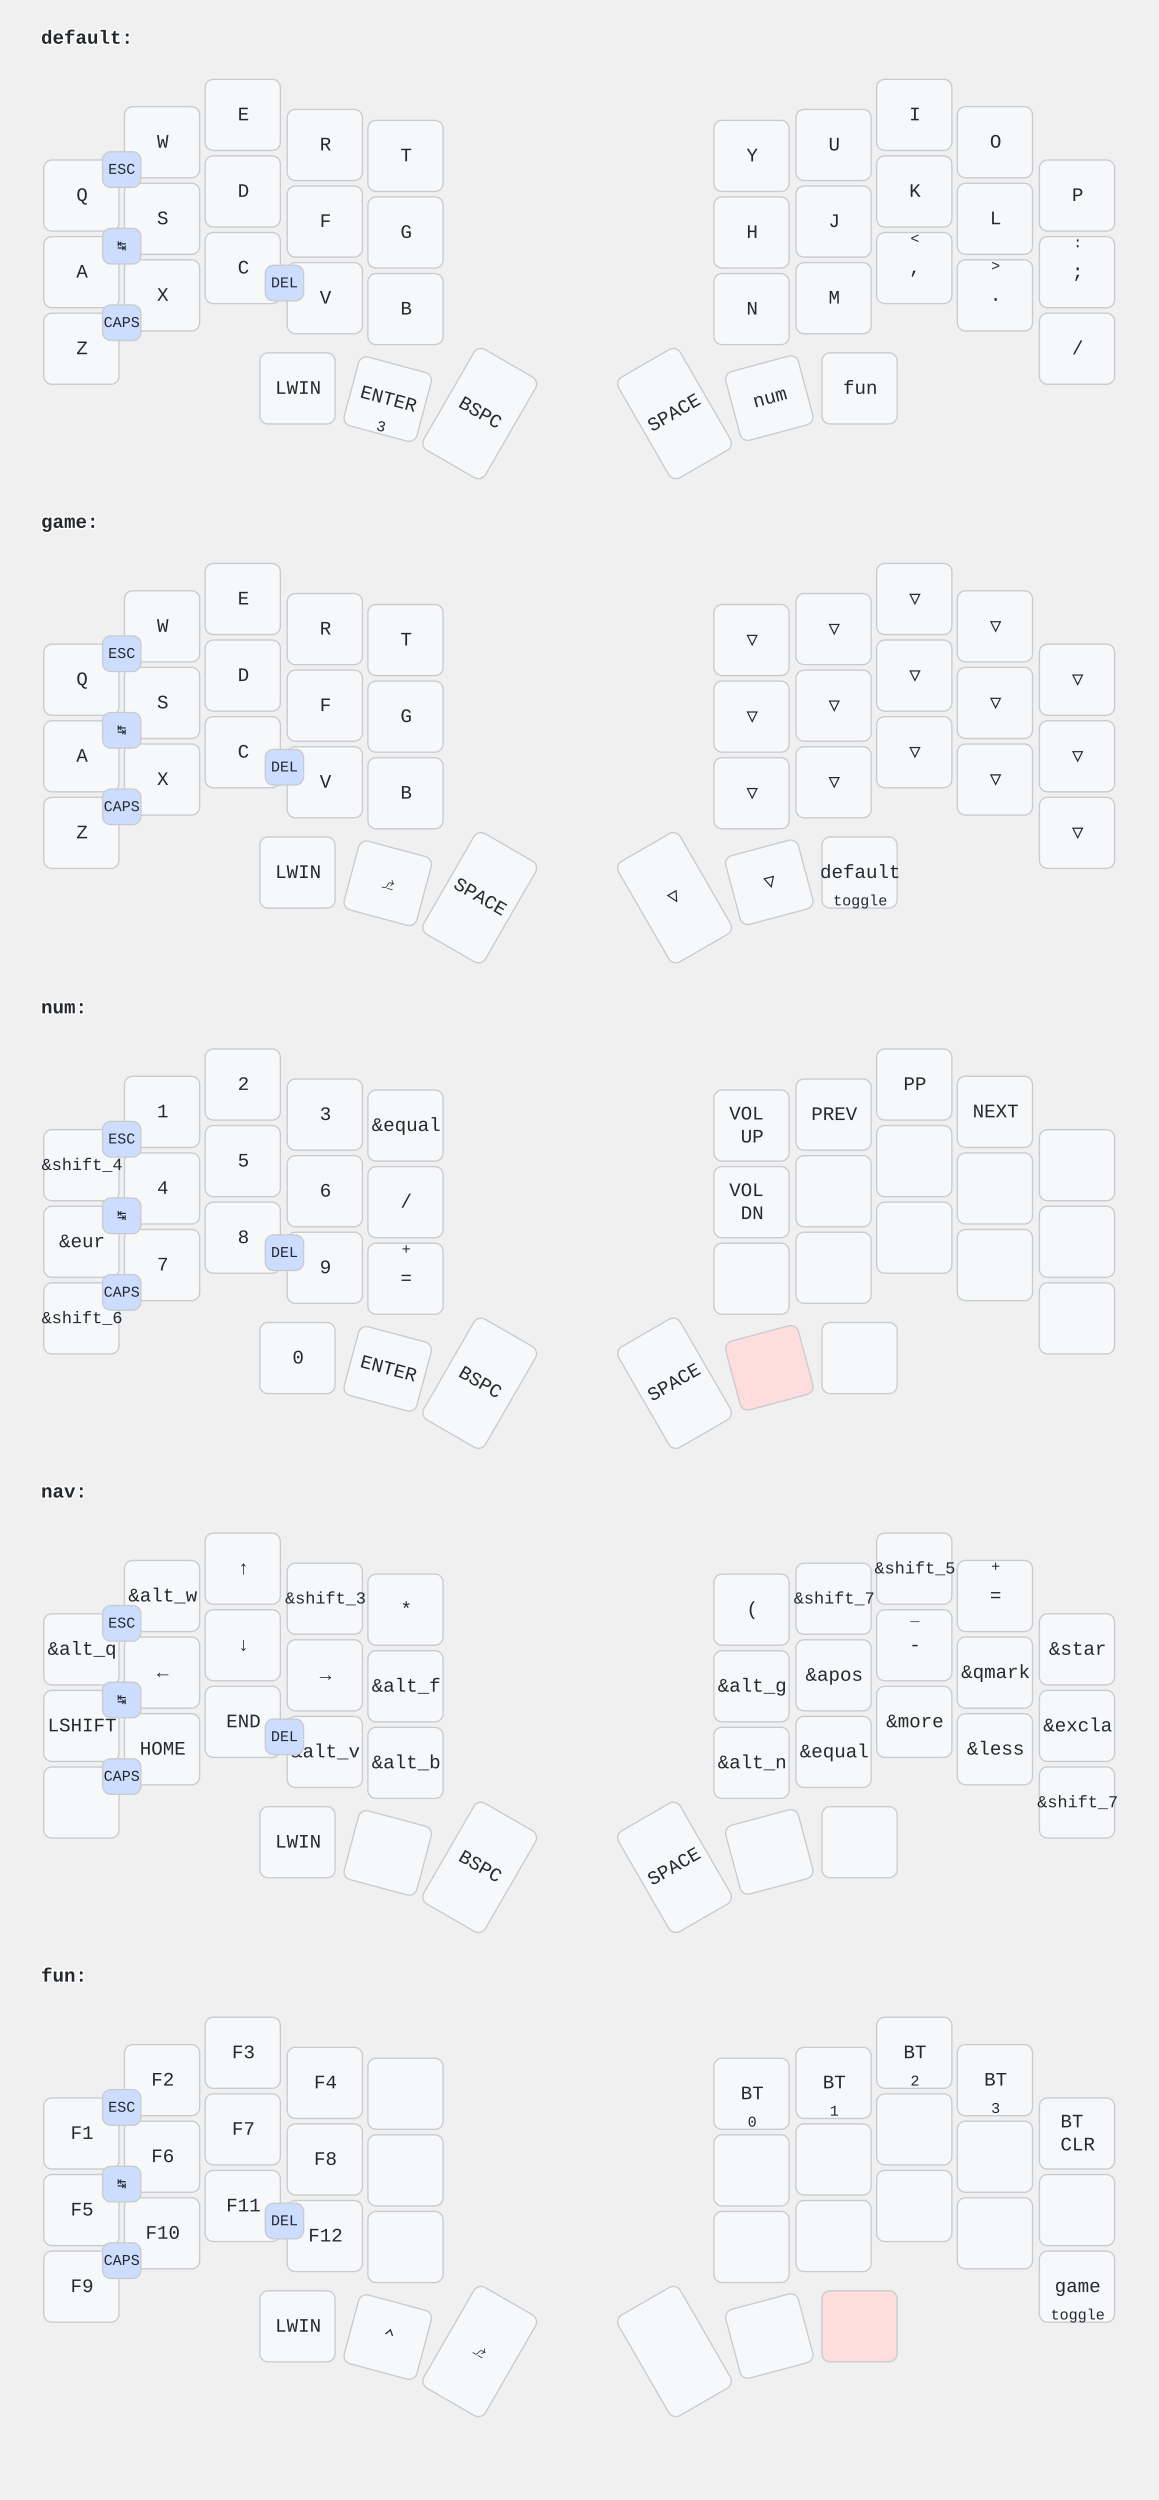
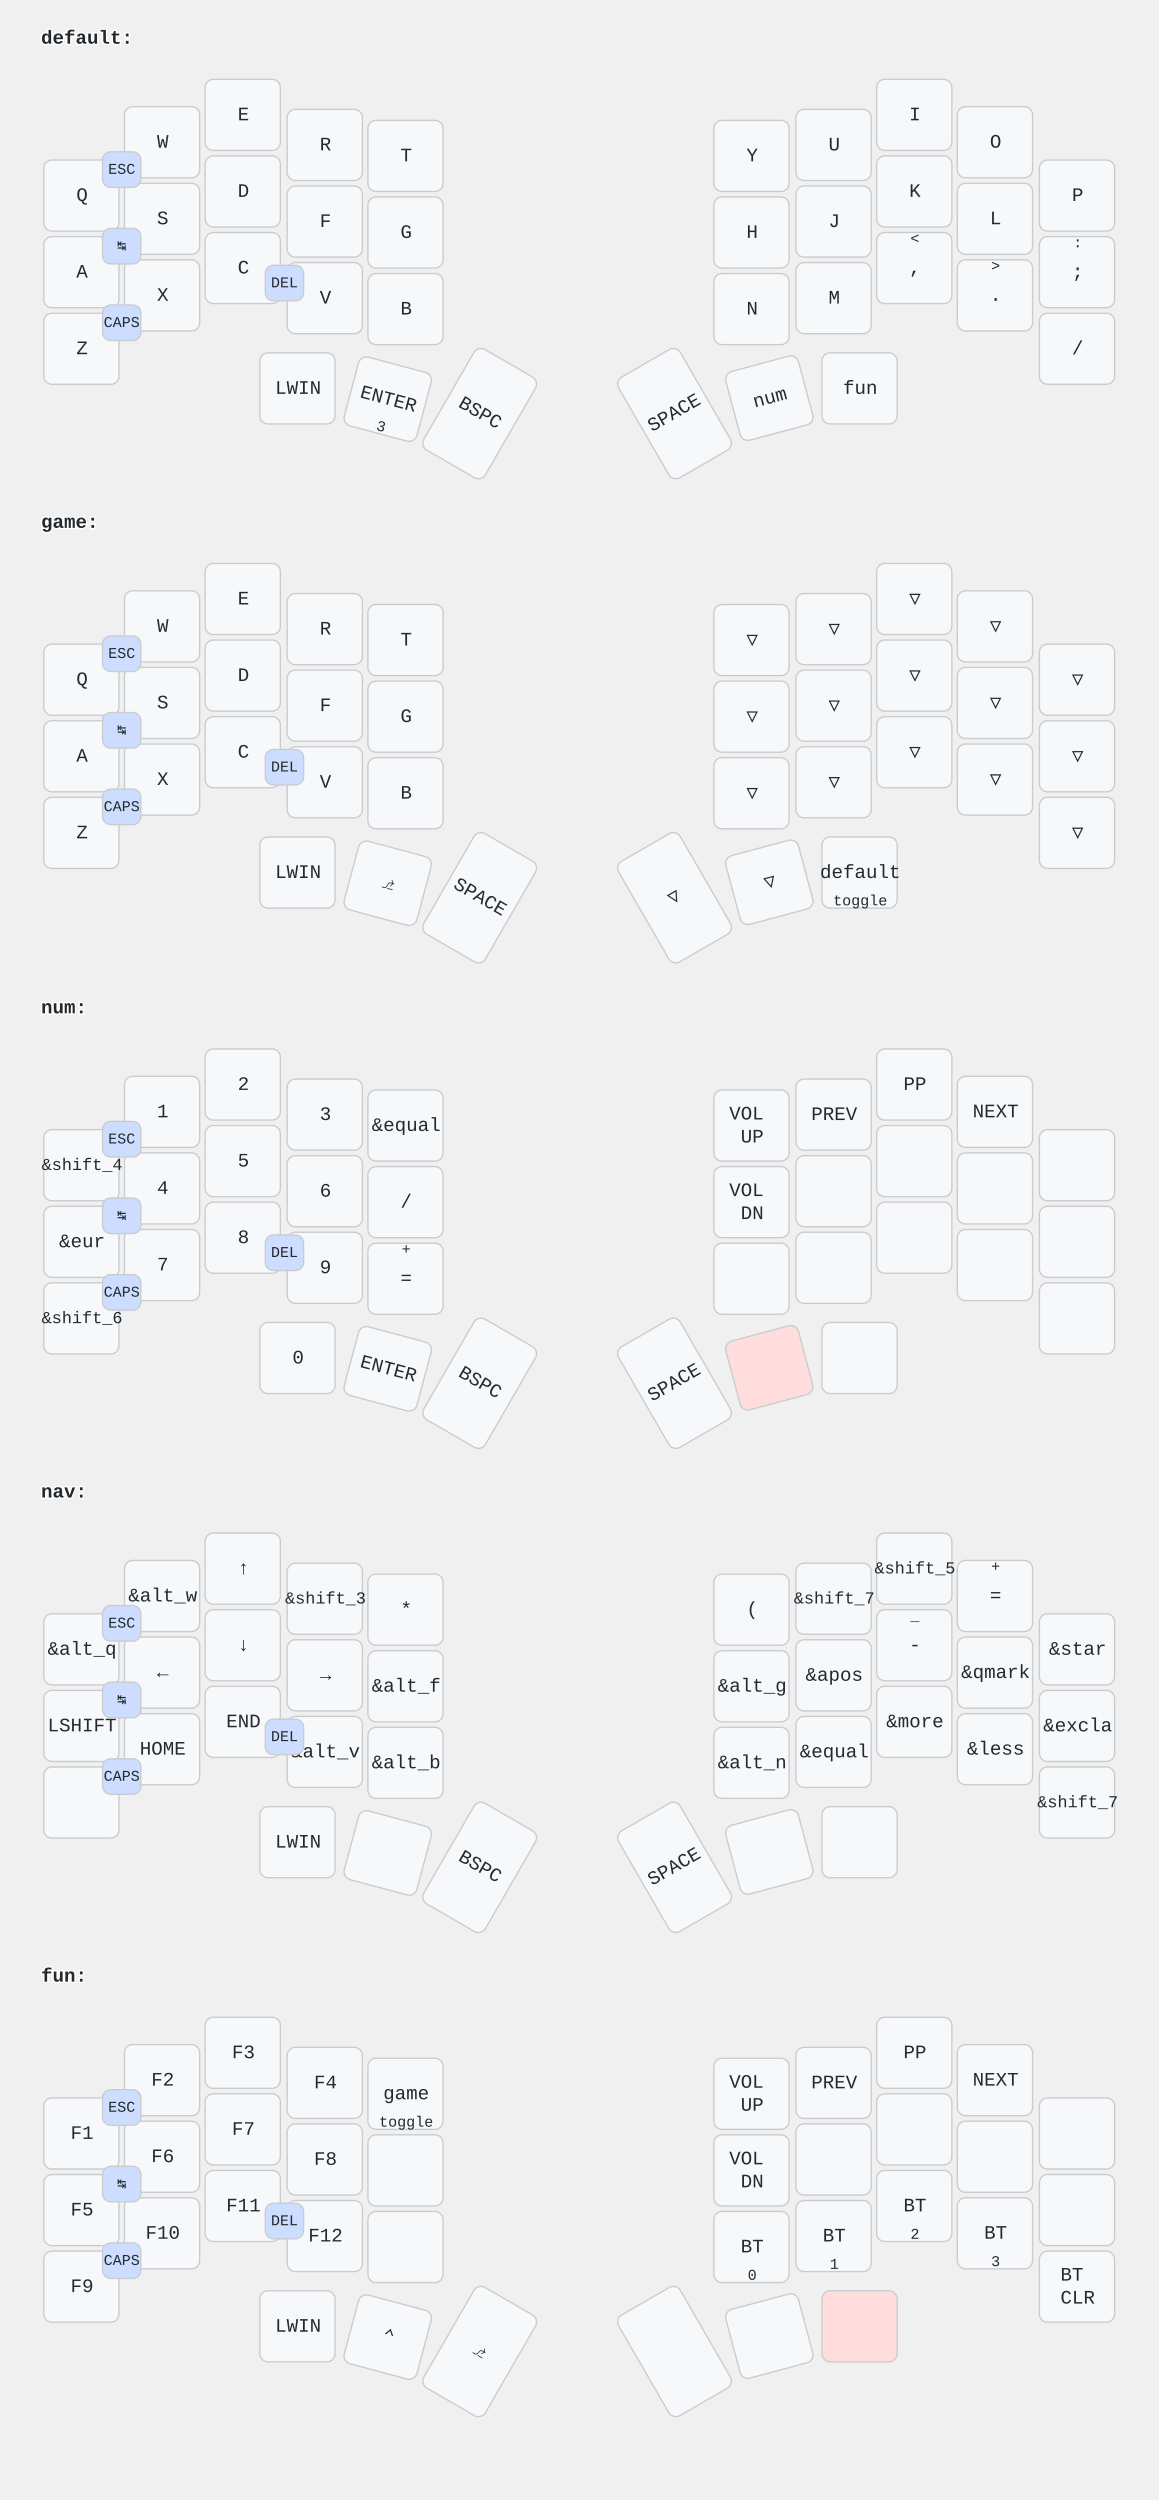
<svg xmlns="http://www.w3.org/2000/svg" width="847" height="1828" viewBox="0 0 847 1828" class="keymap">
  <style>/* font and background color specifications */
svg {
    font-family: SFMono-Regular,Consolas,Liberation Mono,Menlo,monospace;
    font-size: 14px;
    font-kerning: normal;
    text-rendering: optimizeLegibility;
    fill: #24292e;
}

/* default key styling */
rect {
    fill: #f6f8fa;
    stroke: #c9cccf;
    stroke-width: 1;
}

/* color accent for combo boxes */
rect.combo {
    fill: #cdf;
}

/* color accent for held keys */
rect.held, rect.combo.held {
    fill: #fdd;
}

/* color accent for ghost (optional) keys */
rect.ghost, rect.combo.ghost {
    fill: #ddd;
}

text {
    text-anchor: middle;
    dominant-baseline: middle;
}

/* styling for layer labels */
text.label {
    font-weight: bold;
    text-anchor: start;
    stroke: white;
    stroke-width: 2;
    paint-order: stroke;
}

/* styling for combo tap, and key hold/shifted label text */
text.combo, text.hold, text.shifted {
    font-size: 11px;
}

text.hold {
    text-anchor: middle;
    dominant-baseline: auto;
}

text.shifted {
    text-anchor: middle;
    dominant-baseline: hanging;
}

/* styling for hold/shifted label text in combo box */
text.combo.hold, text.combo.shifted {
    font-size: 8px;
}

/* styling for combo dendrons */
path {
    stroke-width: 1;
    stroke: gray;
    fill: none;
}
</style>
  <g transform="translate(30, 0)" class="layer-default">
    <text x="0" y="28" class="label" id="default">default:</text>
    <g transform="translate(0, 56)">
      <g transform="translate(30, 87)" class="key keypos-0">
        <rect rx="6" ry="6" x="-28" y="-26" width="55" height="52" class="key" />
        <text x="0" y="0" class="key tap">Q</text>
      </g>
      <g transform="translate(89, 48)" class="key keypos-1">
        <rect rx="6" ry="6" x="-28" y="-26" width="55" height="52" class="key" />
        <text x="0" y="0" class="key tap">W</text>
      </g>
      <g transform="translate(148, 28)" class="key keypos-2">
        <rect rx="6" ry="6" x="-28" y="-26" width="55" height="52" class="key" />
        <text x="0" y="0" class="key tap">E</text>
      </g>
      <g transform="translate(208, 50)" class="key keypos-3">
        <rect rx="6" ry="6" x="-28" y="-26" width="55" height="52" class="key" />
        <text x="0" y="0" class="key tap">R</text>
      </g>
      <g transform="translate(267, 58)" class="key keypos-4">
        <rect rx="6" ry="6" x="-28" y="-26" width="55" height="52" class="key" />
        <text x="0" y="0" class="key tap">T</text>
      </g>
      <g transform="translate(520, 58)" class="key keypos-5">
        <rect rx="6" ry="6" x="-28" y="-26" width="55" height="52" class="key" />
        <text x="0" y="0" class="key tap">Y</text>
      </g>
      <g transform="translate(580, 50)" class="key keypos-6">
        <rect rx="6" ry="6" x="-28" y="-26" width="55" height="52" class="key" />
        <text x="0" y="0" class="key tap">U</text>
      </g>
      <g transform="translate(639, 28)" class="key keypos-7">
        <rect rx="6" ry="6" x="-28" y="-26" width="55" height="52" class="key" />
        <text x="0" y="0" class="key tap">I</text>
      </g>
      <g transform="translate(698, 48)" class="key keypos-8">
        <rect rx="6" ry="6" x="-28" y="-26" width="55" height="52" class="key" />
        <text x="0" y="0" class="key tap">O</text>
      </g>
      <g transform="translate(758, 87)" class="key keypos-9">
        <rect rx="6" ry="6" x="-28" y="-26" width="55" height="52" class="key" />
        <text x="0" y="0" class="key tap">P</text>
      </g>
      <g transform="translate(30, 143)" class="key keypos-10">
        <rect rx="6" ry="6" x="-28" y="-26" width="55" height="52" class="key" />
        <text x="0" y="0" class="key tap">A</text>
      </g>
      <g transform="translate(89, 104)" class="key keypos-11">
        <rect rx="6" ry="6" x="-28" y="-26" width="55" height="52" class="key" />
        <text x="0" y="0" class="key tap">S</text>
      </g>
      <g transform="translate(148, 84)" class="key keypos-12">
        <rect rx="6" ry="6" x="-28" y="-26" width="55" height="52" class="key" />
        <text x="0" y="0" class="key tap">D</text>
      </g>
      <g transform="translate(208, 106)" class="key keypos-13">
        <rect rx="6" ry="6" x="-28" y="-26" width="55" height="52" class="key" />
        <text x="0" y="0" class="key tap">F</text>
      </g>
      <g transform="translate(267, 114)" class="key keypos-14">
        <rect rx="6" ry="6" x="-28" y="-26" width="55" height="52" class="key" />
        <text x="0" y="0" class="key tap">G</text>
      </g>
      <g transform="translate(520, 114)" class="key keypos-15">
        <rect rx="6" ry="6" x="-28" y="-26" width="55" height="52" class="key" />
        <text x="0" y="0" class="key tap">H</text>
      </g>
      <g transform="translate(580, 106)" class="key keypos-16">
        <rect rx="6" ry="6" x="-28" y="-26" width="55" height="52" class="key" />
        <text x="0" y="0" class="key tap">J</text>
      </g>
      <g transform="translate(639, 84)" class="key keypos-17">
        <rect rx="6" ry="6" x="-28" y="-26" width="55" height="52" class="key" />
        <text x="0" y="0" class="key tap">K</text>
      </g>
      <g transform="translate(698, 104)" class="key keypos-18">
        <rect rx="6" ry="6" x="-28" y="-26" width="55" height="52" class="key" />
        <text x="0" y="0" class="key tap">L</text>
      </g>
      <g transform="translate(758, 143)" class="key keypos-19">
        <rect rx="6" ry="6" x="-28" y="-26" width="55" height="52" class="key" />
        <text x="0" y="0" class="key tap">;</text>
        <text x="0" y="-24" class="key shifted">:</text>
      </g>
      <g transform="translate(30, 199)" class="key keypos-20">
        <rect rx="6" ry="6" x="-28" y="-26" width="55" height="52" class="key" />
        <text x="0" y="0" class="key tap">Z</text>
      </g>
      <g transform="translate(89, 160)" class="key keypos-21">
        <rect rx="6" ry="6" x="-28" y="-26" width="55" height="52" class="key" />
        <text x="0" y="0" class="key tap">X</text>
      </g>
      <g transform="translate(148, 140)" class="key keypos-22">
        <rect rx="6" ry="6" x="-28" y="-26" width="55" height="52" class="key" />
        <text x="0" y="0" class="key tap">C</text>
      </g>
      <g transform="translate(208, 162)" class="key keypos-23">
        <rect rx="6" ry="6" x="-28" y="-26" width="55" height="52" class="key" />
        <text x="0" y="0" class="key tap">V</text>
      </g>
      <g transform="translate(267, 170)" class="key keypos-24">
        <rect rx="6" ry="6" x="-28" y="-26" width="55" height="52" class="key" />
        <text x="0" y="0" class="key tap">B</text>
      </g>
      <g transform="translate(520, 170)" class="key keypos-25">
        <rect rx="6" ry="6" x="-28" y="-26" width="55" height="52" class="key" />
        <text x="0" y="0" class="key tap">N</text>
      </g>
      <g transform="translate(580, 162)" class="key keypos-26">
        <rect rx="6" ry="6" x="-28" y="-26" width="55" height="52" class="key" />
        <text x="0" y="0" class="key tap">M</text>
      </g>
      <g transform="translate(639, 140)" class="key keypos-27">
        <rect rx="6" ry="6" x="-28" y="-26" width="55" height="52" class="key" />
        <text x="0" y="0" class="key tap">,</text>
        <text x="0" y="-24" class="key shifted">&lt;</text>
      </g>
      <g transform="translate(698, 160)" class="key keypos-28">
        <rect rx="6" ry="6" x="-28" y="-26" width="55" height="52" class="key" />
        <text x="0" y="0" class="key tap">.</text>
        <text x="0" y="-24" class="key shifted">&gt;</text>
      </g>
      <g transform="translate(758, 199)" class="key keypos-29">
        <rect rx="6" ry="6" x="-28" y="-26" width="55" height="52" class="key" />
        <text x="0" y="0" class="key tap">/</text>
      </g>
      <g transform="translate(188, 228)" class="key keypos-30">
        <rect rx="6" ry="6" x="-28" y="-26" width="55" height="52" class="key" />
        <text x="0" y="0" class="key tap">LWIN</text>
      </g>
      <g transform="translate(254, 236) rotate(15.0)" class="key keypos-31">
        <rect rx="6" ry="6" x="-28" y="-26" width="55" height="52" class="key" />
        <text x="0" y="0" class="key tap">ENTER</text>
        <text x="0" y="24" class="key hold">3</text>
      </g>
      <g transform="translate(321, 246) rotate(30.0)" class="key keypos-32">
        <rect rx="6" ry="6" x="-26" y="-42" width="52" height="85" class="key" />
        <text x="0" y="0" class="key tap">BSPC</text>
      </g>
      <g transform="translate(463, 246) rotate(-30.0)" class="key keypos-33">
        <rect rx="6" ry="6" x="-26" y="-42" width="52" height="85" class="key" />
        <text x="0" y="0" class="key tap">SPACE</text>
      </g>
      <g transform="translate(533, 235) rotate(-15.0)" class="key keypos-34">
        <rect rx="6" ry="6" x="-28" y="-26" width="55" height="52" class="key" />
        <a href="#num">
          <text x="0" y="0" class="key tap layer-activator">num</text>
        </a>
      </g>
      <g transform="translate(599, 228)" class="key keypos-35">
        <rect rx="6" ry="6" x="-28" y="-26" width="55" height="52" class="key" />
        <a href="#fun">
          <text x="0" y="0" class="key tap layer-activator">fun</text>
        </a>
      </g>
      <g class="combo combopos-0">
        <rect rx="6" ry="6" x="45" y="55" width="28" height="26" class="combo" />
        <text x="59" y="68" class="combo tap">ESC</text>
      </g>
      <g class="combo combopos-1">
        <rect rx="6" ry="6" x="45" y="111" width="28" height="26" class="combo" />
        <text x="59" y="124" class="combo tap">↹</text>
      </g>
      <g class="combo combopos-2">
        <rect rx="6" ry="6" x="45" y="167" width="28" height="26" class="combo" />
        <text x="59" y="180" class="combo tap">CAPS</text>
      </g>
      <g class="combo combopos-3">
        <rect rx="6" ry="6" x="164" y="138" width="28" height="26" class="combo" />
        <text x="178" y="151" class="combo tap">DEL</text>
      </g>
    </g>
  </g>
  <g transform="translate(30, 354)" class="layer-game">
    <text x="0" y="28" class="label" id="game">game:</text>
    <g transform="translate(0, 56)">
      <g transform="translate(30, 87)" class="key keypos-0">
        <rect rx="6" ry="6" x="-28" y="-26" width="55" height="52" class="key" />
        <text x="0" y="0" class="key tap">Q</text>
      </g>
      <g transform="translate(89, 48)" class="key keypos-1">
        <rect rx="6" ry="6" x="-28" y="-26" width="55" height="52" class="key" />
        <text x="0" y="0" class="key tap">W</text>
      </g>
      <g transform="translate(148, 28)" class="key keypos-2">
        <rect rx="6" ry="6" x="-28" y="-26" width="55" height="52" class="key" />
        <text x="0" y="0" class="key tap">E</text>
      </g>
      <g transform="translate(208, 50)" class="key keypos-3">
        <rect rx="6" ry="6" x="-28" y="-26" width="55" height="52" class="key" />
        <text x="0" y="0" class="key tap">R</text>
      </g>
      <g transform="translate(267, 58)" class="key keypos-4">
        <rect rx="6" ry="6" x="-28" y="-26" width="55" height="52" class="key" />
        <text x="0" y="0" class="key tap">T</text>
      </g>
      <g transform="translate(520, 58)" class="key trans keypos-5">
        <rect rx="6" ry="6" x="-28" y="-26" width="55" height="52" class="key trans" />
        <text x="0" y="0" class="key trans tap">▽</text>
      </g>
      <g transform="translate(580, 50)" class="key trans keypos-6">
        <rect rx="6" ry="6" x="-28" y="-26" width="55" height="52" class="key trans" />
        <text x="0" y="0" class="key trans tap">▽</text>
      </g>
      <g transform="translate(639, 28)" class="key trans keypos-7">
        <rect rx="6" ry="6" x="-28" y="-26" width="55" height="52" class="key trans" />
        <text x="0" y="0" class="key trans tap">▽</text>
      </g>
      <g transform="translate(698, 48)" class="key trans keypos-8">
        <rect rx="6" ry="6" x="-28" y="-26" width="55" height="52" class="key trans" />
        <text x="0" y="0" class="key trans tap">▽</text>
      </g>
      <g transform="translate(758, 87)" class="key trans keypos-9">
        <rect rx="6" ry="6" x="-28" y="-26" width="55" height="52" class="key trans" />
        <text x="0" y="0" class="key trans tap">▽</text>
      </g>
      <g transform="translate(30, 143)" class="key keypos-10">
        <rect rx="6" ry="6" x="-28" y="-26" width="55" height="52" class="key" />
        <text x="0" y="0" class="key tap">A</text>
      </g>
      <g transform="translate(89, 104)" class="key keypos-11">
        <rect rx="6" ry="6" x="-28" y="-26" width="55" height="52" class="key" />
        <text x="0" y="0" class="key tap">S</text>
      </g>
      <g transform="translate(148, 84)" class="key keypos-12">
        <rect rx="6" ry="6" x="-28" y="-26" width="55" height="52" class="key" />
        <text x="0" y="0" class="key tap">D</text>
      </g>
      <g transform="translate(208, 106)" class="key keypos-13">
        <rect rx="6" ry="6" x="-28" y="-26" width="55" height="52" class="key" />
        <text x="0" y="0" class="key tap">F</text>
      </g>
      <g transform="translate(267, 114)" class="key keypos-14">
        <rect rx="6" ry="6" x="-28" y="-26" width="55" height="52" class="key" />
        <text x="0" y="0" class="key tap">G</text>
      </g>
      <g transform="translate(520, 114)" class="key trans keypos-15">
        <rect rx="6" ry="6" x="-28" y="-26" width="55" height="52" class="key trans" />
        <text x="0" y="0" class="key trans tap">▽</text>
      </g>
      <g transform="translate(580, 106)" class="key trans keypos-16">
        <rect rx="6" ry="6" x="-28" y="-26" width="55" height="52" class="key trans" />
        <text x="0" y="0" class="key trans tap">▽</text>
      </g>
      <g transform="translate(639, 84)" class="key trans keypos-17">
        <rect rx="6" ry="6" x="-28" y="-26" width="55" height="52" class="key trans" />
        <text x="0" y="0" class="key trans tap">▽</text>
      </g>
      <g transform="translate(698, 104)" class="key trans keypos-18">
        <rect rx="6" ry="6" x="-28" y="-26" width="55" height="52" class="key trans" />
        <text x="0" y="0" class="key trans tap">▽</text>
      </g>
      <g transform="translate(758, 143)" class="key trans keypos-19">
        <rect rx="6" ry="6" x="-28" y="-26" width="55" height="52" class="key trans" />
        <text x="0" y="0" class="key trans tap">▽</text>
      </g>
      <g transform="translate(30, 199)" class="key keypos-20">
        <rect rx="6" ry="6" x="-28" y="-26" width="55" height="52" class="key" />
        <text x="0" y="0" class="key tap">Z</text>
      </g>
      <g transform="translate(89, 160)" class="key keypos-21">
        <rect rx="6" ry="6" x="-28" y="-26" width="55" height="52" class="key" />
        <text x="0" y="0" class="key tap">X</text>
      </g>
      <g transform="translate(148, 140)" class="key keypos-22">
        <rect rx="6" ry="6" x="-28" y="-26" width="55" height="52" class="key" />
        <text x="0" y="0" class="key tap">C</text>
      </g>
      <g transform="translate(208, 162)" class="key keypos-23">
        <rect rx="6" ry="6" x="-28" y="-26" width="55" height="52" class="key" />
        <text x="0" y="0" class="key tap">V</text>
      </g>
      <g transform="translate(267, 170)" class="key keypos-24">
        <rect rx="6" ry="6" x="-28" y="-26" width="55" height="52" class="key" />
        <text x="0" y="0" class="key tap">B</text>
      </g>
      <g transform="translate(520, 170)" class="key trans keypos-25">
        <rect rx="6" ry="6" x="-28" y="-26" width="55" height="52" class="key trans" />
        <text x="0" y="0" class="key trans tap">▽</text>
      </g>
      <g transform="translate(580, 162)" class="key trans keypos-26">
        <rect rx="6" ry="6" x="-28" y="-26" width="55" height="52" class="key trans" />
        <text x="0" y="0" class="key trans tap">▽</text>
      </g>
      <g transform="translate(639, 140)" class="key trans keypos-27">
        <rect rx="6" ry="6" x="-28" y="-26" width="55" height="52" class="key trans" />
        <text x="0" y="0" class="key trans tap">▽</text>
      </g>
      <g transform="translate(698, 160)" class="key trans keypos-28">
        <rect rx="6" ry="6" x="-28" y="-26" width="55" height="52" class="key trans" />
        <text x="0" y="0" class="key trans tap">▽</text>
      </g>
      <g transform="translate(758, 199)" class="key trans keypos-29">
        <rect rx="6" ry="6" x="-28" y="-26" width="55" height="52" class="key trans" />
        <text x="0" y="0" class="key trans tap">▽</text>
      </g>
      <g transform="translate(188, 228)" class="key keypos-30">
        <rect rx="6" ry="6" x="-28" y="-26" width="55" height="52" class="key" />
        <text x="0" y="0" class="key tap">LWIN</text>
      </g>
      <g transform="translate(254, 236) rotate(15.0)" class="key keypos-31">
        <rect rx="6" ry="6" x="-28" y="-26" width="55" height="52" class="key" />
        <text x="0" y="0" class="key tap">⎇</text>
      </g>
      <g transform="translate(321, 246) rotate(30.0)" class="key keypos-32">
        <rect rx="6" ry="6" x="-26" y="-42" width="52" height="85" class="key" />
        <text x="0" y="0" class="key tap">SPACE</text>
      </g>
      <g transform="translate(463, 246) rotate(-30.0)" class="key trans keypos-33">
        <rect rx="6" ry="6" x="-26" y="-42" width="52" height="85" class="key trans" />
        <text x="0" y="0" class="key trans tap">▽</text>
      </g>
      <g transform="translate(533, 235) rotate(-15.0)" class="key trans keypos-34">
        <rect rx="6" ry="6" x="-28" y="-26" width="55" height="52" class="key trans" />
        <text x="0" y="0" class="key trans tap">▽</text>
      </g>
      <g transform="translate(599, 228)" class="key keypos-35">
        <rect rx="6" ry="6" x="-28" y="-26" width="55" height="52" class="key" />
        <a href="#default">
          <text x="0" y="0" class="key tap layer-activator">default</text>
        </a>
        <text x="0" y="24" class="key hold">toggle</text>
      </g>
      <g class="combo combopos-0">
        <rect rx="6" ry="6" x="45" y="55" width="28" height="26" class="combo" />
        <text x="59" y="68" class="combo tap">ESC</text>
      </g>
      <g class="combo combopos-1">
        <rect rx="6" ry="6" x="45" y="111" width="28" height="26" class="combo" />
        <text x="59" y="124" class="combo tap">↹</text>
      </g>
      <g class="combo combopos-2">
        <rect rx="6" ry="6" x="45" y="167" width="28" height="26" class="combo" />
        <text x="59" y="180" class="combo tap">CAPS</text>
      </g>
      <g class="combo combopos-3">
        <rect rx="6" ry="6" x="164" y="138" width="28" height="26" class="combo" />
        <text x="178" y="151" class="combo tap">DEL</text>
      </g>
    </g>
  </g>
  <g transform="translate(30, 709)" class="layer-num">
    <text x="0" y="28" class="label" id="num">num:</text>
    <g transform="translate(0, 56)">
      <g transform="translate(30, 87)" class="key keypos-0">
        <rect rx="6" ry="6" x="-28" y="-26" width="55" height="52" class="key" />
        <text x="0" y="0" class="key tap">
          <tspan style="font-size: 88%">&amp;shift_4</tspan>
        </text>
      </g>
      <g transform="translate(89, 48)" class="key keypos-1">
        <rect rx="6" ry="6" x="-28" y="-26" width="55" height="52" class="key" />
        <text x="0" y="0" class="key tap">1</text>
      </g>
      <g transform="translate(148, 28)" class="key keypos-2">
        <rect rx="6" ry="6" x="-28" y="-26" width="55" height="52" class="key" />
        <text x="0" y="0" class="key tap">2</text>
      </g>
      <g transform="translate(208, 50)" class="key keypos-3">
        <rect rx="6" ry="6" x="-28" y="-26" width="55" height="52" class="key" />
        <text x="0" y="0" class="key tap">3</text>
      </g>
      <g transform="translate(267, 58)" class="key keypos-4">
        <rect rx="6" ry="6" x="-28" y="-26" width="55" height="52" class="key" />
        <text x="0" y="0" class="key tap">&amp;equal</text>
      </g>
      <g transform="translate(520, 58)" class="key keypos-5">
        <rect rx="6" ry="6" x="-28" y="-26" width="55" height="52" class="key" />
        <text x="0" y="0" class="key tap">
          <tspan x="0" dy="-0.6em">VOL</tspan>
          <tspan x="0" dy="1.2em">UP</tspan>
        </text>
      </g>
      <g transform="translate(580, 50)" class="key keypos-6">
        <rect rx="6" ry="6" x="-28" y="-26" width="55" height="52" class="key" />
        <text x="0" y="0" class="key tap">PREV</text>
      </g>
      <g transform="translate(639, 28)" class="key keypos-7">
        <rect rx="6" ry="6" x="-28" y="-26" width="55" height="52" class="key" />
        <text x="0" y="0" class="key tap">PP</text>
      </g>
      <g transform="translate(698, 48)" class="key keypos-8">
        <rect rx="6" ry="6" x="-28" y="-26" width="55" height="52" class="key" />
        <text x="0" y="0" class="key tap">NEXT</text>
      </g>
      <g transform="translate(758, 87)" class="key keypos-9">
        <rect rx="6" ry="6" x="-28" y="-26" width="55" height="52" class="key" />
      </g>
      <g transform="translate(30, 143)" class="key keypos-10">
        <rect rx="6" ry="6" x="-28" y="-26" width="55" height="52" class="key" />
        <text x="0" y="0" class="key tap">&amp;eur</text>
      </g>
      <g transform="translate(89, 104)" class="key keypos-11">
        <rect rx="6" ry="6" x="-28" y="-26" width="55" height="52" class="key" />
        <text x="0" y="0" class="key tap">4</text>
      </g>
      <g transform="translate(148, 84)" class="key keypos-12">
        <rect rx="6" ry="6" x="-28" y="-26" width="55" height="52" class="key" />
        <text x="0" y="0" class="key tap">5</text>
      </g>
      <g transform="translate(208, 106)" class="key keypos-13">
        <rect rx="6" ry="6" x="-28" y="-26" width="55" height="52" class="key" />
        <text x="0" y="0" class="key tap">6</text>
      </g>
      <g transform="translate(267, 114)" class="key keypos-14">
        <rect rx="6" ry="6" x="-28" y="-26" width="55" height="52" class="key" />
        <text x="0" y="0" class="key tap">/</text>
      </g>
      <g transform="translate(520, 114)" class="key keypos-15">
        <rect rx="6" ry="6" x="-28" y="-26" width="55" height="52" class="key" />
        <text x="0" y="0" class="key tap">
          <tspan x="0" dy="-0.6em">VOL</tspan>
          <tspan x="0" dy="1.2em">DN</tspan>
        </text>
      </g>
      <g transform="translate(580, 106)" class="key keypos-16">
        <rect rx="6" ry="6" x="-28" y="-26" width="55" height="52" class="key" />
      </g>
      <g transform="translate(639, 84)" class="key keypos-17">
        <rect rx="6" ry="6" x="-28" y="-26" width="55" height="52" class="key" />
      </g>
      <g transform="translate(698, 104)" class="key keypos-18">
        <rect rx="6" ry="6" x="-28" y="-26" width="55" height="52" class="key" />
      </g>
      <g transform="translate(758, 143)" class="key keypos-19">
        <rect rx="6" ry="6" x="-28" y="-26" width="55" height="52" class="key" />
      </g>
      <g transform="translate(30, 199)" class="key keypos-20">
        <rect rx="6" ry="6" x="-28" y="-26" width="55" height="52" class="key" />
        <text x="0" y="0" class="key tap">
          <tspan style="font-size: 88%">&amp;shift_6</tspan>
        </text>
      </g>
      <g transform="translate(89, 160)" class="key keypos-21">
        <rect rx="6" ry="6" x="-28" y="-26" width="55" height="52" class="key" />
        <text x="0" y="0" class="key tap">7</text>
      </g>
      <g transform="translate(148, 140)" class="key keypos-22">
        <rect rx="6" ry="6" x="-28" y="-26" width="55" height="52" class="key" />
        <text x="0" y="0" class="key tap">8</text>
      </g>
      <g transform="translate(208, 162)" class="key keypos-23">
        <rect rx="6" ry="6" x="-28" y="-26" width="55" height="52" class="key" />
        <text x="0" y="0" class="key tap">9</text>
      </g>
      <g transform="translate(267, 170)" class="key keypos-24">
        <rect rx="6" ry="6" x="-28" y="-26" width="55" height="52" class="key" />
        <text x="0" y="0" class="key tap">=</text>
        <text x="0" y="-24" class="key shifted">+</text>
      </g>
      <g transform="translate(520, 170)" class="key keypos-25">
        <rect rx="6" ry="6" x="-28" y="-26" width="55" height="52" class="key" />
      </g>
      <g transform="translate(580, 162)" class="key keypos-26">
        <rect rx="6" ry="6" x="-28" y="-26" width="55" height="52" class="key" />
      </g>
      <g transform="translate(639, 140)" class="key keypos-27">
        <rect rx="6" ry="6" x="-28" y="-26" width="55" height="52" class="key" />
      </g>
      <g transform="translate(698, 160)" class="key keypos-28">
        <rect rx="6" ry="6" x="-28" y="-26" width="55" height="52" class="key" />
      </g>
      <g transform="translate(758, 199)" class="key keypos-29">
        <rect rx="6" ry="6" x="-28" y="-26" width="55" height="52" class="key" />
      </g>
      <g transform="translate(188, 228)" class="key keypos-30">
        <rect rx="6" ry="6" x="-28" y="-26" width="55" height="52" class="key" />
        <text x="0" y="0" class="key tap">0</text>
      </g>
      <g transform="translate(254, 236) rotate(15.0)" class="key keypos-31">
        <rect rx="6" ry="6" x="-28" y="-26" width="55" height="52" class="key" />
        <text x="0" y="0" class="key tap">ENTER</text>
      </g>
      <g transform="translate(321, 246) rotate(30.0)" class="key keypos-32">
        <rect rx="6" ry="6" x="-26" y="-42" width="52" height="85" class="key" />
        <text x="0" y="0" class="key tap">BSPC</text>
      </g>
      <g transform="translate(463, 246) rotate(-30.0)" class="key keypos-33">
        <rect rx="6" ry="6" x="-26" y="-42" width="52" height="85" class="key" />
        <text x="0" y="0" class="key tap">SPACE</text>
      </g>
      <g transform="translate(533, 235) rotate(-15.0)" class="key held keypos-34">
        <rect rx="6" ry="6" x="-28" y="-26" width="55" height="52" class="key held" />
      </g>
      <g transform="translate(599, 228)" class="key keypos-35">
        <rect rx="6" ry="6" x="-28" y="-26" width="55" height="52" class="key" />
      </g>
      <g class="combo combopos-0">
        <rect rx="6" ry="6" x="45" y="55" width="28" height="26" class="combo" />
        <text x="59" y="68" class="combo tap">ESC</text>
      </g>
      <g class="combo combopos-1">
        <rect rx="6" ry="6" x="45" y="111" width="28" height="26" class="combo" />
        <text x="59" y="124" class="combo tap">↹</text>
      </g>
      <g class="combo combopos-2">
        <rect rx="6" ry="6" x="45" y="167" width="28" height="26" class="combo" />
        <text x="59" y="180" class="combo tap">CAPS</text>
      </g>
      <g class="combo combopos-3">
        <rect rx="6" ry="6" x="164" y="138" width="28" height="26" class="combo" />
        <text x="178" y="151" class="combo tap">DEL</text>
      </g>
    </g>
  </g>
  <g transform="translate(30, 1063)" class="layer-nav">
    <text x="0" y="28" class="label" id="nav">nav:</text>
    <g transform="translate(0, 56)">
      <g transform="translate(30, 87)" class="key keypos-0">
        <rect rx="6" ry="6" x="-28" y="-26" width="55" height="52" class="key" />
        <text x="0" y="0" class="key tap">&amp;alt_q</text>
      </g>
      <g transform="translate(89, 48)" class="key keypos-1">
        <rect rx="6" ry="6" x="-28" y="-26" width="55" height="52" class="key" />
        <text x="0" y="0" class="key tap">&amp;alt_w</text>
      </g>
      <g transform="translate(148, 28)" class="key keypos-2">
        <rect rx="6" ry="6" x="-28" y="-26" width="55" height="52" class="key" />
        <text x="0" y="0" class="key tap">↑</text>
      </g>
      <g transform="translate(208, 50)" class="key keypos-3">
        <rect rx="6" ry="6" x="-28" y="-26" width="55" height="52" class="key" />
        <text x="0" y="0" class="key tap">
          <tspan style="font-size: 88%">&amp;shift_3</tspan>
        </text>
      </g>
      <g transform="translate(267, 58)" class="key keypos-4">
        <rect rx="6" ry="6" x="-28" y="-26" width="55" height="52" class="key" />
        <text x="0" y="0" class="key tap">*</text>
      </g>
      <g transform="translate(520, 58)" class="key keypos-5">
        <rect rx="6" ry="6" x="-28" y="-26" width="55" height="52" class="key" />
        <text x="0" y="0" class="key tap">(</text>
      </g>
      <g transform="translate(580, 50)" class="key keypos-6">
        <rect rx="6" ry="6" x="-28" y="-26" width="55" height="52" class="key" />
        <text x="0" y="0" class="key tap">
          <tspan style="font-size: 88%">&amp;shift_7</tspan>
        </text>
      </g>
      <g transform="translate(639, 28)" class="key keypos-7">
        <rect rx="6" ry="6" x="-28" y="-26" width="55" height="52" class="key" />
        <text x="0" y="0" class="key tap">
          <tspan style="font-size: 88%">&amp;shift_5</tspan>
        </text>
      </g>
      <g transform="translate(698, 48)" class="key keypos-8">
        <rect rx="6" ry="6" x="-28" y="-26" width="55" height="52" class="key" />
        <text x="0" y="0" class="key tap">=</text>
        <text x="0" y="-24" class="key shifted">+</text>
      </g>
      <g transform="translate(758, 87)" class="key keypos-9">
        <rect rx="6" ry="6" x="-28" y="-26" width="55" height="52" class="key" />
        <text x="0" y="0" class="key tap">&amp;star</text>
      </g>
      <g transform="translate(30, 143)" class="key keypos-10">
        <rect rx="6" ry="6" x="-28" y="-26" width="55" height="52" class="key" />
        <text x="0" y="0" class="key tap">LSHIFT</text>
      </g>
      <g transform="translate(89, 104)" class="key keypos-11">
        <rect rx="6" ry="6" x="-28" y="-26" width="55" height="52" class="key" />
        <text x="0" y="0" class="key tap">←</text>
      </g>
      <g transform="translate(148, 84)" class="key keypos-12">
        <rect rx="6" ry="6" x="-28" y="-26" width="55" height="52" class="key" />
        <text x="0" y="0" class="key tap">↓</text>
      </g>
      <g transform="translate(208, 106)" class="key keypos-13">
        <rect rx="6" ry="6" x="-28" y="-26" width="55" height="52" class="key" />
        <text x="0" y="0" class="key tap">→</text>
      </g>
      <g transform="translate(267, 114)" class="key keypos-14">
        <rect rx="6" ry="6" x="-28" y="-26" width="55" height="52" class="key" />
        <text x="0" y="0" class="key tap">&amp;alt_f</text>
      </g>
      <g transform="translate(520, 114)" class="key keypos-15">
        <rect rx="6" ry="6" x="-28" y="-26" width="55" height="52" class="key" />
        <text x="0" y="0" class="key tap">&amp;alt_g</text>
      </g>
      <g transform="translate(580, 106)" class="key keypos-16">
        <rect rx="6" ry="6" x="-28" y="-26" width="55" height="52" class="key" />
        <text x="0" y="0" class="key tap">&amp;apos</text>
      </g>
      <g transform="translate(639, 84)" class="key keypos-17">
        <rect rx="6" ry="6" x="-28" y="-26" width="55" height="52" class="key" />
        <text x="0" y="0" class="key tap">-</text>
        <text x="0" y="-24" class="key shifted">_</text>
      </g>
      <g transform="translate(698, 104)" class="key keypos-18">
        <rect rx="6" ry="6" x="-28" y="-26" width="55" height="52" class="key" />
        <text x="0" y="0" class="key tap">&amp;qmark</text>
      </g>
      <g transform="translate(758, 143)" class="key keypos-19">
        <rect rx="6" ry="6" x="-28" y="-26" width="55" height="52" class="key" />
        <text x="0" y="0" class="key tap">&amp;excla</text>
      </g>
      <g transform="translate(30, 199)" class="key keypos-20">
        <rect rx="6" ry="6" x="-28" y="-26" width="55" height="52" class="key" />
      </g>
      <g transform="translate(89, 160)" class="key keypos-21">
        <rect rx="6" ry="6" x="-28" y="-26" width="55" height="52" class="key" />
        <text x="0" y="0" class="key tap">HOME</text>
      </g>
      <g transform="translate(148, 140)" class="key keypos-22">
        <rect rx="6" ry="6" x="-28" y="-26" width="55" height="52" class="key" />
        <text x="0" y="0" class="key tap">END</text>
      </g>
      <g transform="translate(208, 162)" class="key keypos-23">
        <rect rx="6" ry="6" x="-28" y="-26" width="55" height="52" class="key" />
        <text x="0" y="0" class="key tap">&amp;alt_v</text>
      </g>
      <g transform="translate(267, 170)" class="key keypos-24">
        <rect rx="6" ry="6" x="-28" y="-26" width="55" height="52" class="key" />
        <text x="0" y="0" class="key tap">&amp;alt_b</text>
      </g>
      <g transform="translate(520, 170)" class="key keypos-25">
        <rect rx="6" ry="6" x="-28" y="-26" width="55" height="52" class="key" />
        <text x="0" y="0" class="key tap">&amp;alt_n</text>
      </g>
      <g transform="translate(580, 162)" class="key keypos-26">
        <rect rx="6" ry="6" x="-28" y="-26" width="55" height="52" class="key" />
        <text x="0" y="0" class="key tap">&amp;equal</text>
      </g>
      <g transform="translate(639, 140)" class="key keypos-27">
        <rect rx="6" ry="6" x="-28" y="-26" width="55" height="52" class="key" />
        <text x="0" y="0" class="key tap">&amp;more</text>
      </g>
      <g transform="translate(698, 160)" class="key keypos-28">
        <rect rx="6" ry="6" x="-28" y="-26" width="55" height="52" class="key" />
        <text x="0" y="0" class="key tap">&amp;less</text>
      </g>
      <g transform="translate(758, 199)" class="key keypos-29">
        <rect rx="6" ry="6" x="-28" y="-26" width="55" height="52" class="key" />
        <text x="0" y="0" class="key tap">
          <tspan style="font-size: 88%">&amp;shift_7</tspan>
        </text>
      </g>
      <g transform="translate(188, 228)" class="key keypos-30">
        <rect rx="6" ry="6" x="-28" y="-26" width="55" height="52" class="key" />
        <text x="0" y="0" class="key tap">LWIN</text>
      </g>
      <g transform="translate(254, 236) rotate(15.0)" class="key keypos-31">
        <rect rx="6" ry="6" x="-28" y="-26" width="55" height="52" class="key" />
      </g>
      <g transform="translate(321, 246) rotate(30.0)" class="key keypos-32">
        <rect rx="6" ry="6" x="-26" y="-42" width="52" height="85" class="key" />
        <text x="0" y="0" class="key tap">BSPC</text>
      </g>
      <g transform="translate(463, 246) rotate(-30.0)" class="key keypos-33">
        <rect rx="6" ry="6" x="-26" y="-42" width="52" height="85" class="key" />
        <text x="0" y="0" class="key tap">SPACE</text>
      </g>
      <g transform="translate(533, 235) rotate(-15.0)" class="key keypos-34">
        <rect rx="6" ry="6" x="-28" y="-26" width="55" height="52" class="key" />
      </g>
      <g transform="translate(599, 228)" class="key keypos-35">
        <rect rx="6" ry="6" x="-28" y="-26" width="55" height="52" class="key" />
      </g>
      <g class="combo combopos-0">
        <rect rx="6" ry="6" x="45" y="55" width="28" height="26" class="combo" />
        <text x="59" y="68" class="combo tap">ESC</text>
      </g>
      <g class="combo combopos-1">
        <rect rx="6" ry="6" x="45" y="111" width="28" height="26" class="combo" />
        <text x="59" y="124" class="combo tap">↹</text>
      </g>
      <g class="combo combopos-2">
        <rect rx="6" ry="6" x="45" y="167" width="28" height="26" class="combo" />
        <text x="59" y="180" class="combo tap">CAPS</text>
      </g>
      <g class="combo combopos-3">
        <rect rx="6" ry="6" x="164" y="138" width="28" height="26" class="combo" />
        <text x="178" y="151" class="combo tap">DEL</text>
      </g>
    </g>
  </g>
  <g transform="translate(30, 1417)" class="layer-fun">
    <text x="0" y="28" class="label" id="fun">fun:</text>
    <g transform="translate(0, 56)">
      <g transform="translate(30, 87)" class="key keypos-0">
        <rect rx="6" ry="6" x="-28" y="-26" width="55" height="52" class="key" />
        <text x="0" y="0" class="key tap">F1</text>
      </g>
      <g transform="translate(89, 48)" class="key keypos-1">
        <rect rx="6" ry="6" x="-28" y="-26" width="55" height="52" class="key" />
        <text x="0" y="0" class="key tap">F2</text>
      </g>
      <g transform="translate(148, 28)" class="key keypos-2">
        <rect rx="6" ry="6" x="-28" y="-26" width="55" height="52" class="key" />
        <text x="0" y="0" class="key tap">F3</text>
      </g>
      <g transform="translate(208, 50)" class="key keypos-3">
        <rect rx="6" ry="6" x="-28" y="-26" width="55" height="52" class="key" />
        <text x="0" y="0" class="key tap">F4</text>
      </g>
      <g transform="translate(267, 58)" class="key keypos-4">
        <rect rx="6" ry="6" x="-28" y="-26" width="55" height="52" class="key" />
-       </g>
-       <g transform="translate(520, 58)" class="key keypos-5">
-         <rect rx="6" ry="6" x="-28" y="-26" width="55" height="52" class="key" />
-         <text x="0" y="0" class="key tap">BT</text>
-         <text x="0" y="24" class="key hold">0</text>
-       </g>
-       <g transform="translate(580, 50)" class="key keypos-6">
-         <rect rx="6" ry="6" x="-28" y="-26" width="55" height="52" class="key" />
-         <text x="0" y="0" class="key tap">BT</text>
-         <text x="0" y="24" class="key hold">1</text>
-       </g>
-       <g transform="translate(639, 28)" class="key keypos-7">
-         <rect rx="6" ry="6" x="-28" y="-26" width="55" height="52" class="key" />
-         <text x="0" y="0" class="key tap">BT</text>
-         <text x="0" y="24" class="key hold">2</text>
-       </g>
-       <g transform="translate(698, 48)" class="key keypos-8">
-         <rect rx="6" ry="6" x="-28" y="-26" width="55" height="52" class="key" />
-         <text x="0" y="0" class="key tap">BT</text>
-         <text x="0" y="24" class="key hold">3</text>
-       </g>
-       <g transform="translate(758, 87)" class="key keypos-9">
-         <rect rx="6" ry="6" x="-28" y="-26" width="55" height="52" class="key" />
-         <text x="0" y="0" class="key tap">
-           <tspan x="0" dy="-0.6em">BT</tspan>
-           <tspan x="0" dy="1.2em">CLR</tspan>
-         </text>
-       </g>
-       <g transform="translate(30, 143)" class="key keypos-10">
-         <rect rx="6" ry="6" x="-28" y="-26" width="55" height="52" class="key" />
-         <text x="0" y="0" class="key tap">F5</text>
-       </g>
-       <g transform="translate(89, 104)" class="key keypos-11">
-         <rect rx="6" ry="6" x="-28" y="-26" width="55" height="52" class="key" />
-         <text x="0" y="0" class="key tap">F6</text>
-       </g>
-       <g transform="translate(148, 84)" class="key keypos-12">
-         <rect rx="6" ry="6" x="-28" y="-26" width="55" height="52" class="key" />
-         <text x="0" y="0" class="key tap">F7</text>
-       </g>
-       <g transform="translate(208, 106)" class="key keypos-13">
-         <rect rx="6" ry="6" x="-28" y="-26" width="55" height="52" class="key" />
-         <text x="0" y="0" class="key tap">F8</text>
-       </g>
-       <g transform="translate(267, 114)" class="key keypos-14">
-         <rect rx="6" ry="6" x="-28" y="-26" width="55" height="52" class="key" />
-       </g>
-       <g transform="translate(520, 114)" class="key keypos-15">
-         <rect rx="6" ry="6" x="-28" y="-26" width="55" height="52" class="key" />
-       </g>
-       <g transform="translate(580, 106)" class="key keypos-16">
-         <rect rx="6" ry="6" x="-28" y="-26" width="55" height="52" class="key" />
-       </g>
-       <g transform="translate(639, 84)" class="key keypos-17">
-         <rect rx="6" ry="6" x="-28" y="-26" width="55" height="52" class="key" />
-       </g>
-       <g transform="translate(698, 104)" class="key keypos-18">
-         <rect rx="6" ry="6" x="-28" y="-26" width="55" height="52" class="key" />
-       </g>
-       <g transform="translate(758, 143)" class="key keypos-19">
-         <rect rx="6" ry="6" x="-28" y="-26" width="55" height="52" class="key" />
-       </g>
-       <g transform="translate(30, 199)" class="key keypos-20">
-         <rect rx="6" ry="6" x="-28" y="-26" width="55" height="52" class="key" />
-         <text x="0" y="0" class="key tap">F9</text>
-       </g>
-       <g transform="translate(89, 160)" class="key keypos-21">
-         <rect rx="6" ry="6" x="-28" y="-26" width="55" height="52" class="key" />
-         <text x="0" y="0" class="key tap">F10</text>
-       </g>
-       <g transform="translate(148, 140)" class="key keypos-22">
-         <rect rx="6" ry="6" x="-28" y="-26" width="55" height="52" class="key" />
-         <text x="0" y="0" class="key tap">F11</text>
-       </g>
-       <g transform="translate(208, 162)" class="key keypos-23">
-         <rect rx="6" ry="6" x="-28" y="-26" width="55" height="52" class="key" />
-         <text x="0" y="0" class="key tap">F12</text>
-       </g>
-       <g transform="translate(267, 170)" class="key keypos-24">
-         <rect rx="6" ry="6" x="-28" y="-26" width="55" height="52" class="key" />
-       </g>
-       <g transform="translate(520, 170)" class="key keypos-25">
-         <rect rx="6" ry="6" x="-28" y="-26" width="55" height="52" class="key" />
-       </g>
-       <g transform="translate(580, 162)" class="key keypos-26">
-         <rect rx="6" ry="6" x="-28" y="-26" width="55" height="52" class="key" />
-       </g>
-       <g transform="translate(639, 140)" class="key keypos-27">
-         <rect rx="6" ry="6" x="-28" y="-26" width="55" height="52" class="key" />
-       </g>
-       <g transform="translate(698, 160)" class="key keypos-28">
-         <rect rx="6" ry="6" x="-28" y="-26" width="55" height="52" class="key" />
-       </g>
-       <g transform="translate(758, 199)" class="key keypos-29">
-         <rect rx="6" ry="6" x="-28" y="-26" width="55" height="52" class="key" />
        <a href="#game">
          <text x="0" y="0" class="key tap layer-activator">game</text>
        </a>
        <text x="0" y="24" class="key hold">toggle</text>
      </g>
+       <g transform="translate(520, 58)" class="key keypos-5">
+         <rect rx="6" ry="6" x="-28" y="-26" width="55" height="52" class="key" />
+         <text x="0" y="0" class="key tap">
+           <tspan x="0" dy="-0.6em">VOL</tspan>
+           <tspan x="0" dy="1.2em">UP</tspan>
+         </text>
+       </g>
+       <g transform="translate(580, 50)" class="key keypos-6">
+         <rect rx="6" ry="6" x="-28" y="-26" width="55" height="52" class="key" />
+         <text x="0" y="0" class="key tap">PREV</text>
+       </g>
+       <g transform="translate(639, 28)" class="key keypos-7">
+         <rect rx="6" ry="6" x="-28" y="-26" width="55" height="52" class="key" />
+         <text x="0" y="0" class="key tap">PP</text>
+       </g>
+       <g transform="translate(698, 48)" class="key keypos-8">
+         <rect rx="6" ry="6" x="-28" y="-26" width="55" height="52" class="key" />
+         <text x="0" y="0" class="key tap">NEXT</text>
+       </g>
+       <g transform="translate(758, 87)" class="key keypos-9">
+         <rect rx="6" ry="6" x="-28" y="-26" width="55" height="52" class="key" />
+       </g>
+       <g transform="translate(30, 143)" class="key keypos-10">
+         <rect rx="6" ry="6" x="-28" y="-26" width="55" height="52" class="key" />
+         <text x="0" y="0" class="key tap">F5</text>
+       </g>
+       <g transform="translate(89, 104)" class="key keypos-11">
+         <rect rx="6" ry="6" x="-28" y="-26" width="55" height="52" class="key" />
+         <text x="0" y="0" class="key tap">F6</text>
+       </g>
+       <g transform="translate(148, 84)" class="key keypos-12">
+         <rect rx="6" ry="6" x="-28" y="-26" width="55" height="52" class="key" />
+         <text x="0" y="0" class="key tap">F7</text>
+       </g>
+       <g transform="translate(208, 106)" class="key keypos-13">
+         <rect rx="6" ry="6" x="-28" y="-26" width="55" height="52" class="key" />
+         <text x="0" y="0" class="key tap">F8</text>
+       </g>
+       <g transform="translate(267, 114)" class="key keypos-14">
+         <rect rx="6" ry="6" x="-28" y="-26" width="55" height="52" class="key" />
+       </g>
+       <g transform="translate(520, 114)" class="key keypos-15">
+         <rect rx="6" ry="6" x="-28" y="-26" width="55" height="52" class="key" />
+         <text x="0" y="0" class="key tap">
+           <tspan x="0" dy="-0.6em">VOL</tspan>
+           <tspan x="0" dy="1.2em">DN</tspan>
+         </text>
+       </g>
+       <g transform="translate(580, 106)" class="key keypos-16">
+         <rect rx="6" ry="6" x="-28" y="-26" width="55" height="52" class="key" />
+       </g>
+       <g transform="translate(639, 84)" class="key keypos-17">
+         <rect rx="6" ry="6" x="-28" y="-26" width="55" height="52" class="key" />
+       </g>
+       <g transform="translate(698, 104)" class="key keypos-18">
+         <rect rx="6" ry="6" x="-28" y="-26" width="55" height="52" class="key" />
+       </g>
+       <g transform="translate(758, 143)" class="key keypos-19">
+         <rect rx="6" ry="6" x="-28" y="-26" width="55" height="52" class="key" />
+       </g>
+       <g transform="translate(30, 199)" class="key keypos-20">
+         <rect rx="6" ry="6" x="-28" y="-26" width="55" height="52" class="key" />
+         <text x="0" y="0" class="key tap">F9</text>
+       </g>
+       <g transform="translate(89, 160)" class="key keypos-21">
+         <rect rx="6" ry="6" x="-28" y="-26" width="55" height="52" class="key" />
+         <text x="0" y="0" class="key tap">F10</text>
+       </g>
+       <g transform="translate(148, 140)" class="key keypos-22">
+         <rect rx="6" ry="6" x="-28" y="-26" width="55" height="52" class="key" />
+         <text x="0" y="0" class="key tap">F11</text>
+       </g>
+       <g transform="translate(208, 162)" class="key keypos-23">
+         <rect rx="6" ry="6" x="-28" y="-26" width="55" height="52" class="key" />
+         <text x="0" y="0" class="key tap">F12</text>
+       </g>
+       <g transform="translate(267, 170)" class="key keypos-24">
+         <rect rx="6" ry="6" x="-28" y="-26" width="55" height="52" class="key" />
+       </g>
+       <g transform="translate(520, 170)" class="key keypos-25">
+         <rect rx="6" ry="6" x="-28" y="-26" width="55" height="52" class="key" />
+         <text x="0" y="0" class="key tap">BT</text>
+         <text x="0" y="24" class="key hold">0</text>
+       </g>
+       <g transform="translate(580, 162)" class="key keypos-26">
+         <rect rx="6" ry="6" x="-28" y="-26" width="55" height="52" class="key" />
+         <text x="0" y="0" class="key tap">BT</text>
+         <text x="0" y="24" class="key hold">1</text>
+       </g>
+       <g transform="translate(639, 140)" class="key keypos-27">
+         <rect rx="6" ry="6" x="-28" y="-26" width="55" height="52" class="key" />
+         <text x="0" y="0" class="key tap">BT</text>
+         <text x="0" y="24" class="key hold">2</text>
+       </g>
+       <g transform="translate(698, 160)" class="key keypos-28">
+         <rect rx="6" ry="6" x="-28" y="-26" width="55" height="52" class="key" />
+         <text x="0" y="0" class="key tap">BT</text>
+         <text x="0" y="24" class="key hold">3</text>
+       </g>
+       <g transform="translate(758, 199)" class="key keypos-29">
+         <rect rx="6" ry="6" x="-28" y="-26" width="55" height="52" class="key" />
+         <text x="0" y="0" class="key tap">
+           <tspan x="0" dy="-0.6em">BT</tspan>
+           <tspan x="0" dy="1.2em">CLR</tspan>
+         </text>
+       </g>
      <g transform="translate(188, 228)" class="key keypos-30">
        <rect rx="6" ry="6" x="-28" y="-26" width="55" height="52" class="key" />
        <text x="0" y="0" class="key tap">LWIN</text>
      </g>
      <g transform="translate(254, 236) rotate(15.0)" class="key keypos-31">
        <rect rx="6" ry="6" x="-28" y="-26" width="55" height="52" class="key" />
        <text x="0" y="0" class="key tap">⌃</text>
      </g>
      <g transform="translate(321, 246) rotate(30.0)" class="key keypos-32">
        <rect rx="6" ry="6" x="-26" y="-42" width="52" height="85" class="key" />
        <text x="0" y="0" class="key tap">⎇</text>
      </g>
      <g transform="translate(463, 246) rotate(-30.0)" class="key keypos-33">
        <rect rx="6" ry="6" x="-26" y="-42" width="52" height="85" class="key" />
      </g>
      <g transform="translate(533, 235) rotate(-15.0)" class="key keypos-34">
        <rect rx="6" ry="6" x="-28" y="-26" width="55" height="52" class="key" />
      </g>
      <g transform="translate(599, 228)" class="key held keypos-35">
        <rect rx="6" ry="6" x="-28" y="-26" width="55" height="52" class="key held" />
      </g>
      <g class="combo combopos-0">
        <rect rx="6" ry="6" x="45" y="55" width="28" height="26" class="combo" />
        <text x="59" y="68" class="combo tap">ESC</text>
      </g>
      <g class="combo combopos-1">
        <rect rx="6" ry="6" x="45" y="111" width="28" height="26" class="combo" />
        <text x="59" y="124" class="combo tap">↹</text>
      </g>
      <g class="combo combopos-2">
        <rect rx="6" ry="6" x="45" y="167" width="28" height="26" class="combo" />
        <text x="59" y="180" class="combo tap">CAPS</text>
      </g>
      <g class="combo combopos-3">
        <rect rx="6" ry="6" x="164" y="138" width="28" height="26" class="combo" />
        <text x="178" y="151" class="combo tap">DEL</text>
      </g>
    </g>
  </g>
</svg>
